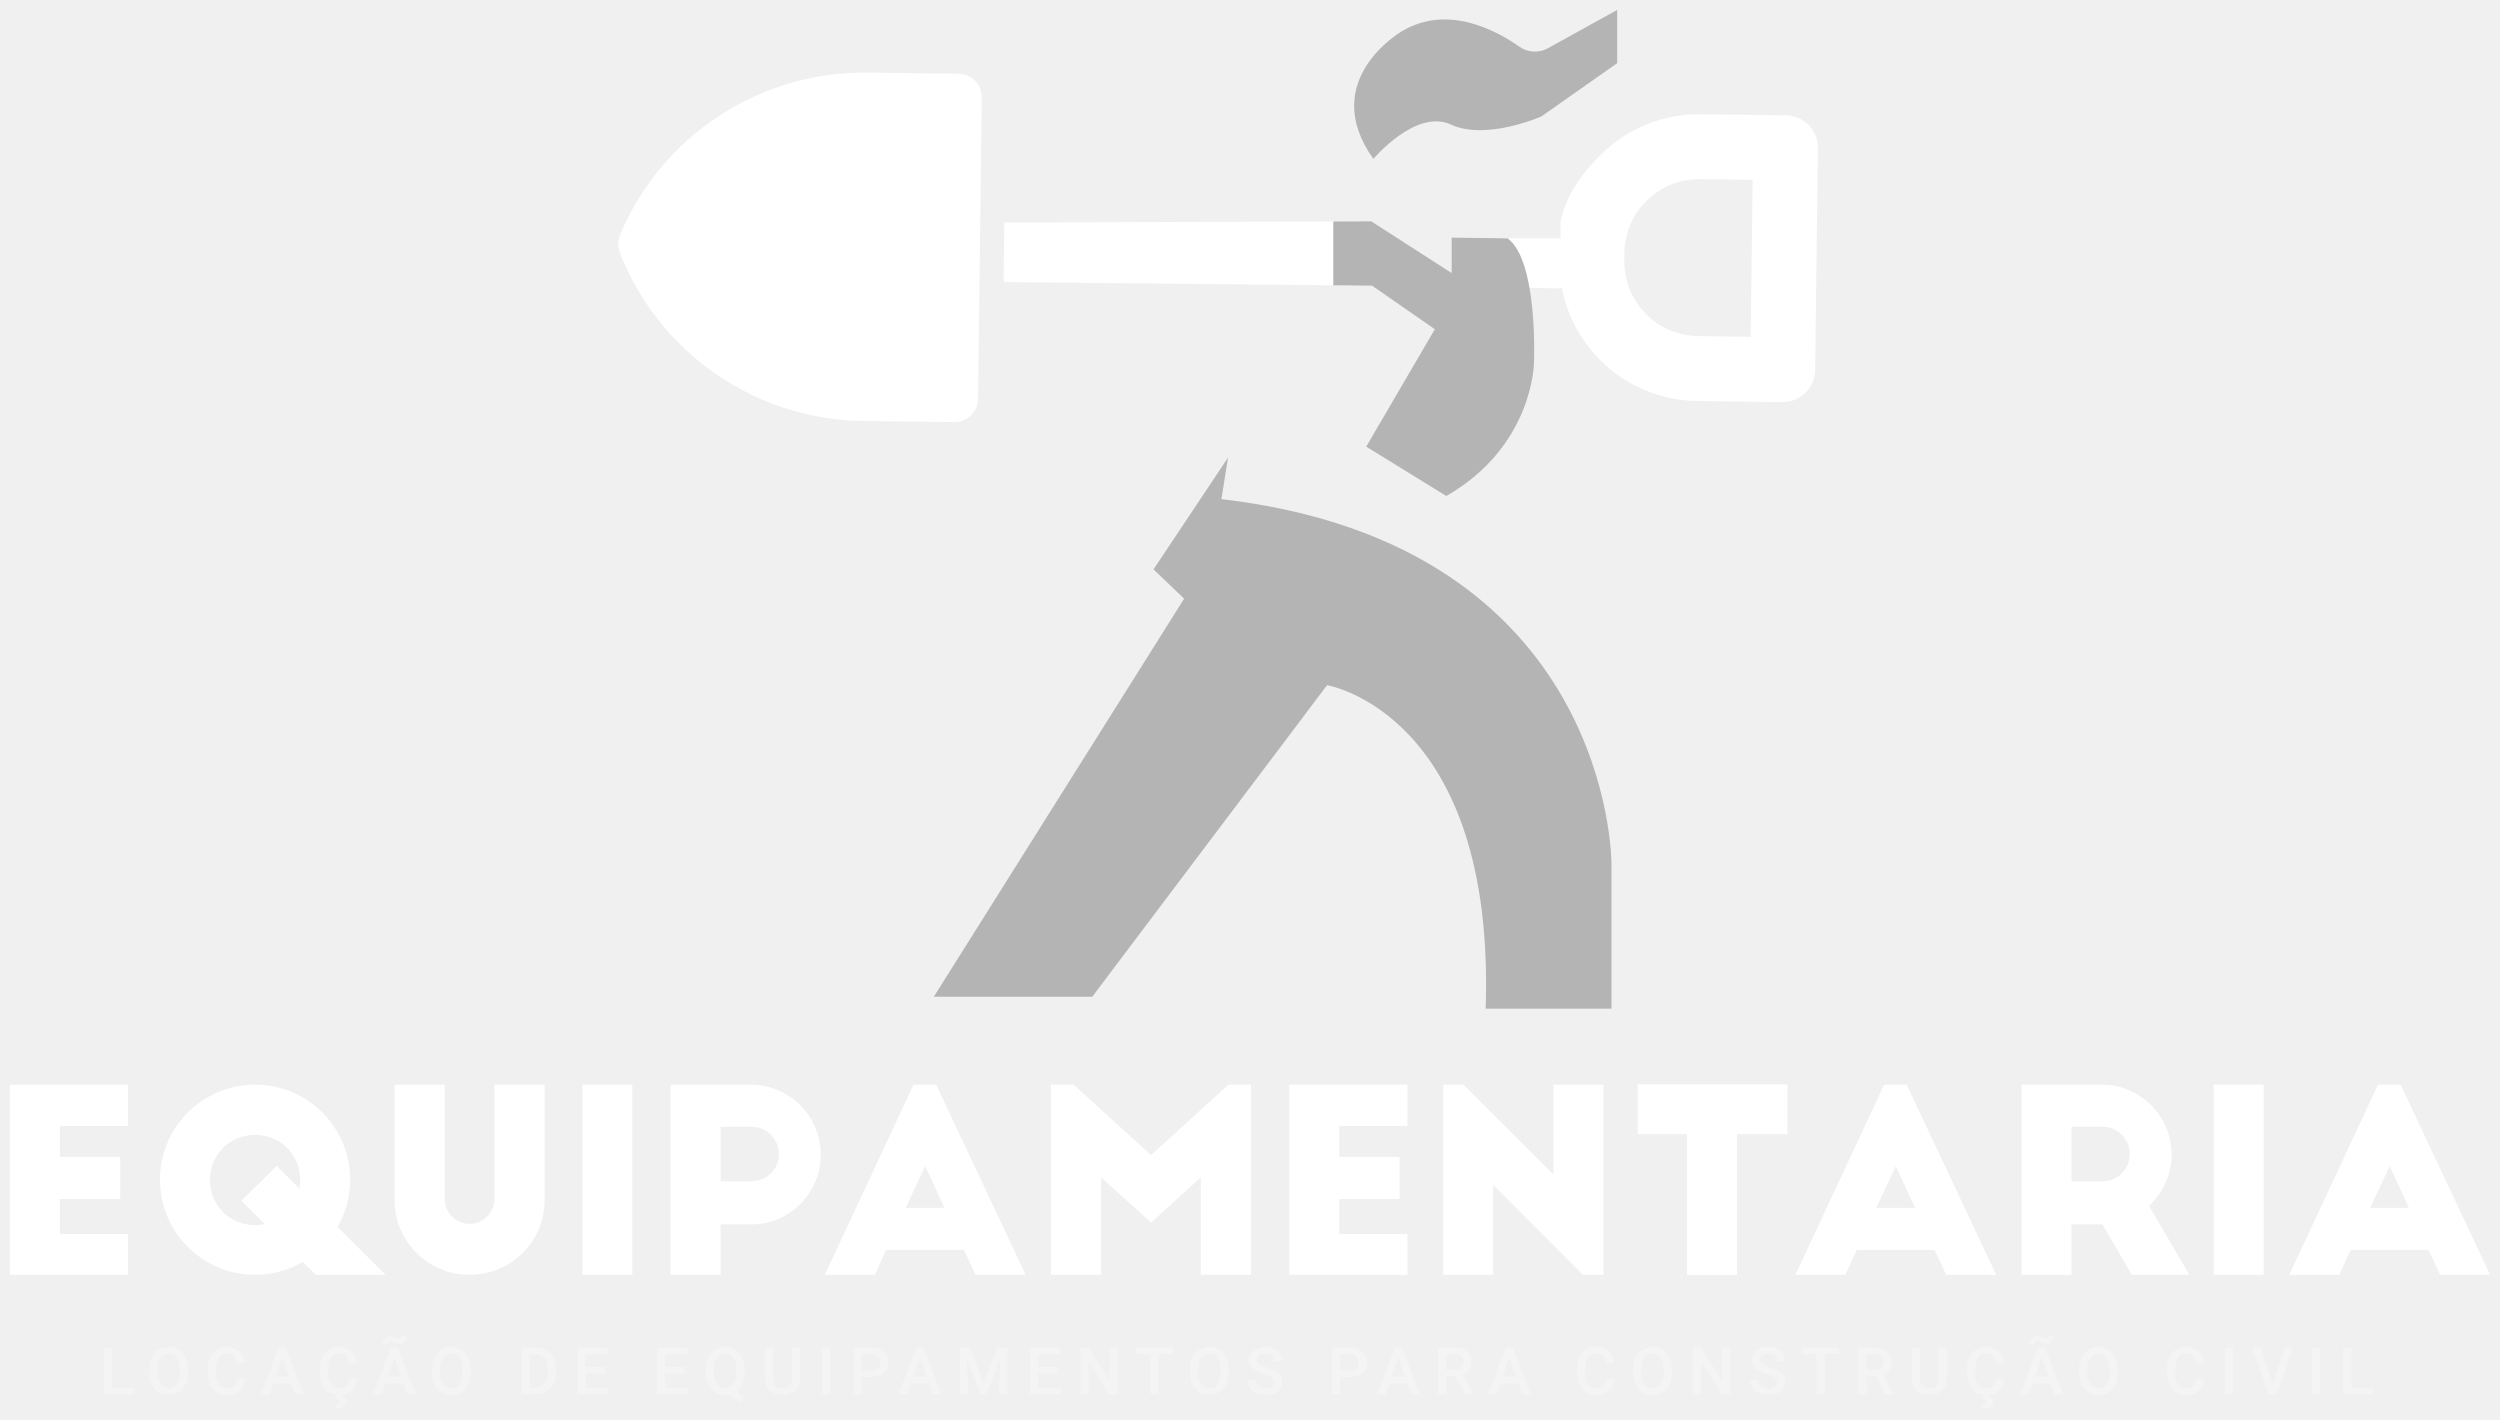
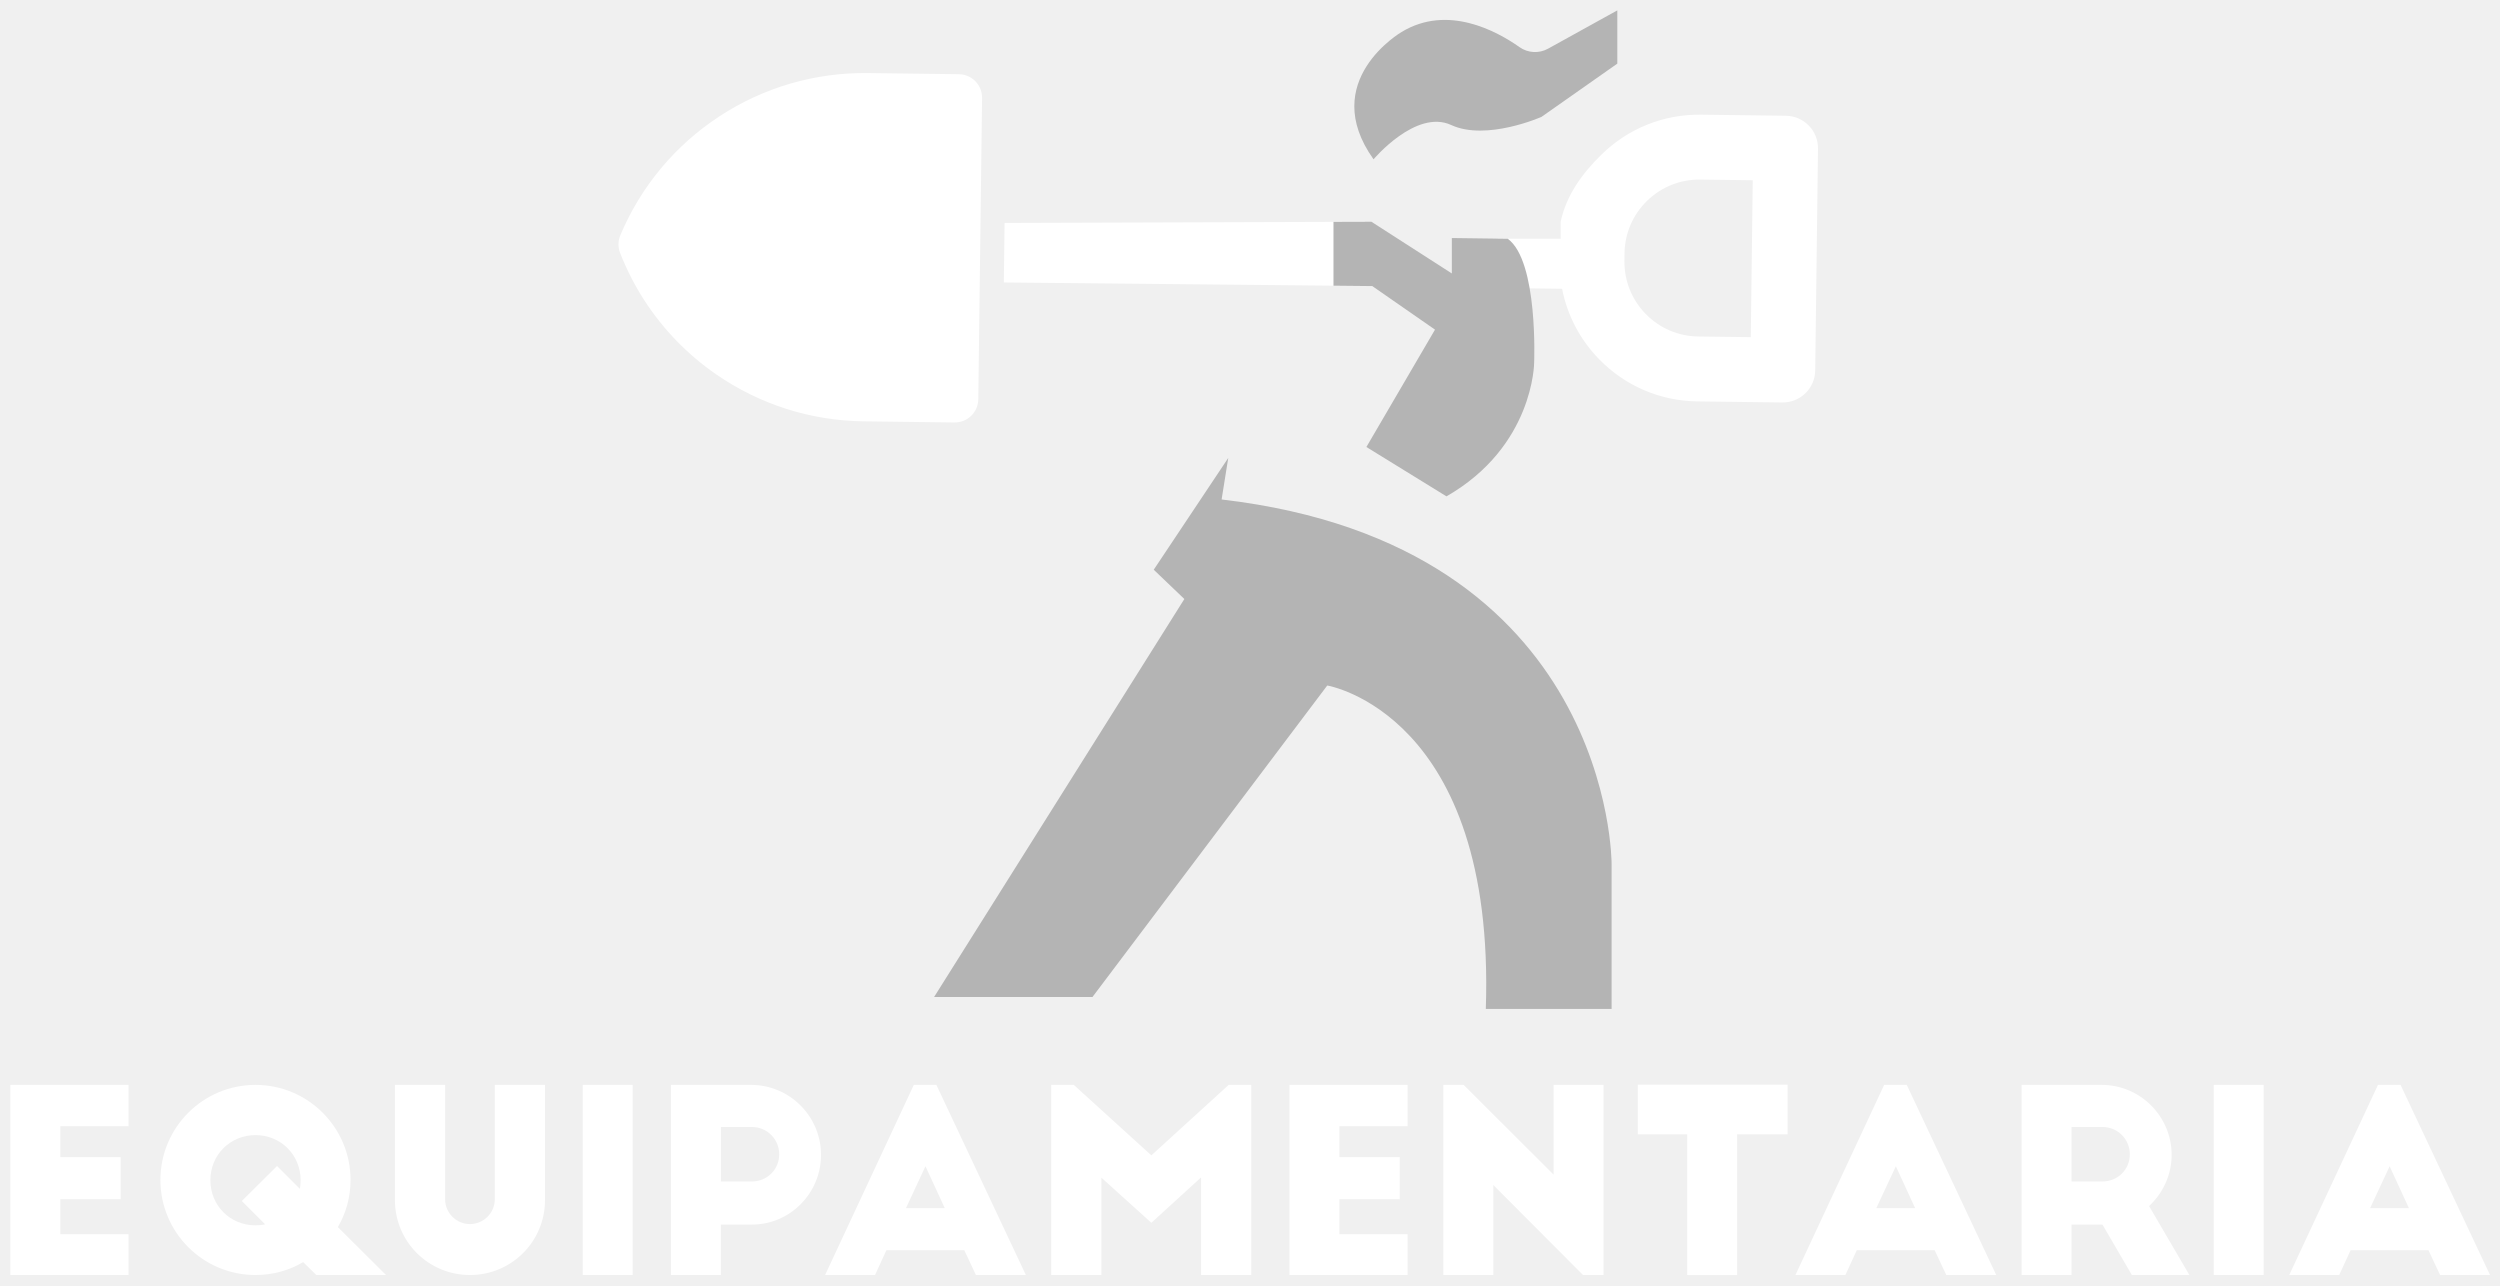
- <svg xmlns="http://www.w3.org/2000/svg" id="Camada_2" data-name="Camada 2" viewBox="-4.35 -4.35 1097.43 622.93" fill="#ffffff">
-   <defs>
-     <style>
-       .cls-1 {
-         fill: #f4f4f4;
-       }
- 
-       .cls-2 {
-         fill: #ffffff;
-       }
- 
-       .cls-3 {
-         fill: #b4b4b4;
-       }
-     </style>
-   </defs>
-   <g id="Camada_1-2" data-name="Camada 1">
-     <g>
-       <g>
-         <path class="cls-2" d="M0,471.78h51.87v18.14h-29.94v13.58h26.49v18.48h-26.49v15.36h29.94v17.92H0v-83.48Z" />
-         <path class="cls-2" d="M134.34,555.26l-5.79-5.68c-6.12,3.67-13.36,5.68-20.93,5.68-23.04,0-41.74-18.7-41.74-41.74s18.7-41.74,41.74-41.74,41.74,18.7,41.74,41.74c0,7.57-2,14.58-5.57,20.7l21.15,21.04h-30.61ZM107.63,533.44c1.45,0,2.89-.11,4.23-.44l-10.24-10.24,15.47-15.36,10.02,10.02c.22-1.22.33-2.45.33-3.78,0-11.13-8.68-19.81-19.81-19.81s-19.81,8.68-19.81,19.81,8.68,19.81,19.81,19.81Z" />
-         <path class="cls-2" d="M190.88,521.98c0,6.01,4.9,10.91,10.91,10.91s10.91-4.9,10.91-10.91v-50.2h22.04v50.53c0,18.37-14.8,32.95-32.95,32.95s-32.95-14.58-32.95-32.95v-50.53h22.04v50.2Z" />
-         <path class="cls-2" d="M251.31,471.78h21.93v83.48h-21.93v-83.48Z" />
-         <path class="cls-2" d="M290.04,471.78h35.17c16.92,0,30.72,13.8,30.72,30.72s-13.69,30.61-30.28,30.61h-13.69v22.15h-21.93v-83.48ZM311.97,514.19h13.58c6.68,0,12.02-5.23,12.02-11.91s-5.34-12.02-12.02-12.02h-13.58v23.93Z" />
-         <path class="cls-2" d="M357.71,555.26l38.96-83.48h9.91l39.29,83.48h-21.93l-5.12-10.91h-34.17l-5.01,10.91h-21.93ZM393.22,525.88h17.03l-8.46-18.37-8.57,18.37Z" />
-         <path class="cls-2" d="M500.96,502.72l33.95-30.94h9.91v83.48h-22.04v-42.85l-21.82,19.92-21.93-19.81v42.74h-22.04v-83.48h9.91l34.06,30.94Z" />
-         <path class="cls-2" d="M561.61,471.78h51.87v18.14h-29.94v13.58h26.49v18.48h-26.49v15.36h29.94v17.92h-51.87v-83.48Z" />
-         <path class="cls-2" d="M690.5,555.26l-39.4-39.51v39.51h-21.93v-83.48h8.9l39.51,39.4v-39.4h21.93v83.48h-9.02Z" />
-         <path class="cls-2" d="M714.53,471.67h65.78v21.82h-22.15v61.78h-21.93v-61.78h-21.7v-21.82Z" />
-         <path class="cls-2" d="M783.76,555.26l38.96-83.48h9.91l39.29,83.48h-21.93l-5.12-10.91h-34.17l-5.01,10.91h-21.93ZM819.27,525.88h17.03l-8.46-18.37-8.57,18.37Z" />
-         <path class="cls-2" d="M931.46,555.26l-12.91-22.15h-13.58v22.15h-21.93v-83.48h35.17c16.92,0,30.72,13.8,30.72,30.72,0,8.9-3.9,16.92-9.91,22.48l17.7,30.28h-25.27ZM904.97,514.19h13.58c6.68,0,12.02-5.23,12.02-11.91s-5.34-12.02-12.02-12.02h-13.58v23.93Z" />
-         <path class="cls-2" d="M967.4,471.78h21.93v83.48h-21.93v-83.48Z" />
-         <path class="cls-2" d="M1000.57,555.26l38.96-83.48h9.91l39.29,83.48h-21.93l-5.12-10.91h-34.17l-5.01,10.91h-21.93ZM1036.07,525.88h17.03l-8.46-18.37-8.57,18.37Z" />
+ <svg xmlns="http://www.w3.org/2000/svg" role="img" aria-label="Equipamentaria, locação de equipamentos para construção civil" viewBox="-4.55 -4.55 1097.65 564.35" fill="#ffffff">
+   <g data-layer="symbol">
+     <g data-piece="ferramenta">
+       <g data-part="symbol-main" fill="#ffffff">
+         <polygon points="594.75 92.82 436.52 93.34 436.19 119.47 608.13 121.16 594.75 92.82" />
+         <path d="M779.59,46.27l-37.3-.47c-16.38-.21-31.86,5.98-43.59,17.42-8.65,8.44-15.43,17.86-17.99,29.39h-.02v7.66h-28.33l.3,21.61,28.64.36c2.26,11.59,7.83,22.29,16.27,30.94,11.44,11.73,26.76,18.3,43.14,18.51l37.3.47c3.78.05,7.42-1.41,10.13-4.05,2.71-2.64,4.25-6.24,4.3-10.02l1.22-97.38c.1-7.87-6.2-14.33-14.07-14.43ZM764.13,143.48l-23.05-.29c-8.77-.11-16.97-3.63-23.09-9.91-6.12-6.28-9.43-14.57-9.32-23.34l.04-3.23c.11-8.77,3.63-16.97,9.91-23.09,6.28-6.12,14.57-9.43,23.34-9.32l23.05.29-.86,68.89Z" />
+         <path d="M424.98,170.75l1.66-132.28c.07-5.7-4.49-10.37-10.19-10.44l-39.95-.5c-23.23-.29-45.79,6.29-65.22,19.02-19.41,12.72-34.43,30.74-43.44,52.12-1.07,2.48-1.13,5.3-.13,7.84,5.71,14.59,14.2,27.72,24.98,38.78,5.21,5.34,10.95,10.2,17.17,14.5,19.11,13.22,41.49,20.36,64.72,20.65l39.95.5c5.7.07,10.37-4.49,10.45-10.19Z" />
      </g>
-       <g>
-         <path class="cls-1" d="M44.94,604.85h9.3v2.84h-12.86v-20.49h3.56v17.64Z" />
-         <path class="cls-1" d="M78.18,597.99c0,2.01-.35,3.77-1.04,5.28-.69,1.51-1.69,2.68-2.98,3.49-1.29.81-2.77,1.22-4.45,1.22s-3.14-.41-4.44-1.22c-1.3-.81-2.3-1.97-3.01-3.47-.71-1.5-1.07-3.23-1.08-5.19v-1.15c0-2,.35-3.76,1.06-5.29.71-1.53,1.71-2.7,3-3.51,1.29-.81,2.77-1.22,4.44-1.22s3.15.4,4.44,1.2,2.29,1.96,2.99,3.46c.7,1.51,1.06,3.26,1.07,5.26v1.14ZM74.62,596.92c0-2.27-.43-4.01-1.29-5.22-.86-1.21-2.08-1.82-3.65-1.82s-2.74.6-3.61,1.81c-.87,1.21-1.31,2.91-1.33,5.11v1.18c0,2.25.44,3.99,1.32,5.22.88,1.23,2.09,1.84,3.65,1.84s2.79-.6,3.64-1.8c.85-1.2,1.27-2.96,1.27-5.26v-1.07Z" />
-         <path class="cls-1" d="M103.12,601.03c-.21,2.19-1.01,3.89-2.42,5.12-1.41,1.22-3.28,1.84-5.61,1.84-1.63,0-3.07-.39-4.31-1.16-1.24-.77-2.2-1.87-2.88-3.3-.68-1.43-1.03-3.08-1.06-4.97v-1.91c0-1.93.34-3.63,1.03-5.11.68-1.47,1.67-2.61,2.95-3.41,1.28-.8,2.76-1.2,4.44-1.2,2.26,0,4.08.61,5.46,1.84,1.38,1.22,2.18,2.96,2.41,5.2h-3.55c-.17-1.47-.6-2.53-1.29-3.19-.69-.65-1.7-.98-3.03-.98-1.55,0-2.74.56-3.57,1.7-.83,1.13-1.25,2.79-1.27,4.98v1.82c0,2.22.4,3.91,1.19,5.07.79,1.17,1.95,1.75,3.48,1.75,1.4,0,2.45-.31,3.15-.94.7-.63,1.15-1.67,1.34-3.14h3.55Z" />
-         <path class="cls-1" d="M123.53,602.93h-7.94l-1.66,4.77h-3.7l7.74-20.49h3.19l7.75,20.49h-3.71l-1.67-4.77ZM116.6,600.06h5.94l-2.97-8.5-2.97,8.5Z" />
-         <path class="cls-1" d="M152.35,601.03c-.21,2.19-1.01,3.89-2.42,5.12-1.41,1.22-3.28,1.84-5.61,1.84-1.63,0-3.07-.39-4.31-1.16-1.24-.77-2.2-1.87-2.88-3.3-.68-1.43-1.03-3.08-1.06-4.97v-1.91c0-1.93.34-3.63,1.03-5.11.68-1.47,1.67-2.61,2.95-3.41,1.28-.8,2.76-1.2,4.44-1.2,2.26,0,4.08.61,5.46,1.84,1.38,1.22,2.18,2.96,2.41,5.2h-3.55c-.17-1.47-.6-2.53-1.29-3.19-.69-.65-1.7-.98-3.03-.98-1.55,0-2.74.56-3.57,1.7-.83,1.13-1.25,2.79-1.27,4.98v1.82c0,2.22.4,3.91,1.19,5.07.79,1.17,1.95,1.75,3.48,1.75,1.4,0,2.45-.31,3.15-.94.7-.63,1.15-1.67,1.34-3.14h3.55ZM145.54,607.73l-.15.76c1.41.25,2.11,1.06,2.11,2.43,0,.98-.4,1.75-1.21,2.31s-1.94.83-3.39.83l-.1-1.93c.62,0,1.1-.11,1.43-.33.33-.22.5-.53.5-.92,0-.42-.17-.71-.5-.88-.33-.16-.87-.27-1.63-.32l.45-1.96h2.49Z" />
-         <path class="cls-1" d="M172.76,602.93h-7.94l-1.66,4.77h-3.7l7.74-20.49h3.19l7.75,20.49h-3.71l-1.67-4.77ZM174.01,582.03c0,1.03-.3,1.89-.89,2.57-.6.69-1.34,1.03-2.24,1.03-.37,0-.68-.04-.95-.12-.27-.08-.65-.26-1.14-.54s-.84-.45-1.04-.51c-.2-.06-.42-.08-.67-.08-.36,0-.66.13-.91.4s-.37.62-.37,1.05l-2.1-.11c0-1.03.3-1.9.89-2.6.6-.7,1.34-1.05,2.23-1.05.53,0,1.18.21,1.93.63.75.42,1.38.63,1.86.63.36,0,.66-.13.91-.4.25-.27.38-.62.38-1.06l2.1.17ZM165.82,600.06h5.94l-2.97-8.5-2.97,8.5Z" />
-         <path class="cls-1" d="M202.28,597.99c0,2.01-.35,3.77-1.04,5.28-.69,1.51-1.69,2.68-2.98,3.49-1.29.81-2.77,1.22-4.45,1.22s-3.14-.41-4.44-1.22c-1.3-.81-2.3-1.97-3.01-3.47-.71-1.5-1.07-3.23-1.08-5.19v-1.15c0-2,.35-3.76,1.06-5.29.71-1.53,1.71-2.7,3-3.51,1.29-.81,2.77-1.22,4.44-1.22s3.15.4,4.44,1.2c1.29.8,2.29,1.96,2.99,3.46.7,1.51,1.06,3.26,1.07,5.26v1.14ZM198.72,596.92c0-2.27-.43-4.01-1.29-5.22-.86-1.21-2.08-1.82-3.65-1.82s-2.74.6-3.61,1.81-1.31,2.91-1.33,5.11v1.18c0,2.25.44,3.99,1.32,5.22.88,1.23,2.09,1.84,3.65,1.84s2.79-.6,3.64-1.8c.85-1.2,1.27-2.96,1.27-5.26v-1.07Z" />
-         <path class="cls-1" d="M224.53,607.7v-20.49h6.05c1.81,0,3.42.4,4.82,1.21,1.4.81,2.49,1.95,3.26,3.43.77,1.48,1.15,3.18,1.15,5.09v1.03c0,1.94-.39,3.65-1.16,5.12-.77,1.47-1.88,2.61-3.31,3.4-1.43.8-3.07,1.2-4.92,1.2h-5.9ZM228.09,590.08v14.77h2.32c1.87,0,3.3-.58,4.3-1.75,1-1.17,1.51-2.84,1.53-5.03v-1.14c0-2.22-.48-3.92-1.45-5.09-.97-1.17-2.37-1.76-4.21-1.76h-2.49Z" />
-         <path class="cls-1" d="M261.09,598.55h-8.41v6.3h9.84v2.84h-13.39v-20.49h13.3v2.87h-9.74v5.66h8.41v2.81Z" />
-         <path class="cls-1" d="M296.09,598.55h-8.41v6.3h9.84v2.84h-13.39v-20.49h13.3v2.87h-9.74v5.66h8.41v2.81Z" />
-         <path class="cls-1" d="M322.45,597.99c0,1.94-.31,3.62-.92,5.04-.61,1.42-1.47,2.55-2.58,3.38l3.52,2.74-2.31,2.08-4.36-3.45c-.57.12-1.19.18-1.84.18-1.65,0-3.13-.41-4.42-1.22-1.3-.81-2.3-1.97-3.01-3.47-.71-1.5-1.07-3.23-1.08-5.19v-1.15c0-2,.35-3.76,1.06-5.29.71-1.53,1.71-2.7,3-3.51,1.29-.81,2.76-1.22,4.42-1.22s3.18.4,4.47,1.2c1.29.8,2.29,1.96,2.99,3.46.7,1.51,1.06,3.26,1.07,5.26v1.14ZM318.88,596.92c0-2.31-.43-4.06-1.29-5.25-.86-1.19-2.08-1.79-3.66-1.79s-2.73.6-3.6,1.81c-.87,1.21-1.31,2.9-1.33,5.1v1.2c0,2.21.43,3.94,1.3,5.19.87,1.25,2.08,1.87,3.65,1.87s2.8-.6,3.65-1.8c.85-1.2,1.27-2.96,1.27-5.26v-1.07Z" />
-         <path class="cls-1" d="M346.82,587.21v13.69c0,2.18-.7,3.9-2.09,5.17-1.39,1.27-3.25,1.91-5.56,1.91s-4.21-.63-5.59-1.88c-1.38-1.25-2.07-2.99-2.07-5.21v-13.68h3.55v13.7c0,1.37.35,2.41,1.04,3.14.69.72,1.72,1.08,3.07,1.08,2.74,0,4.11-1.44,4.11-4.33v-13.59h3.55Z" />
-         <path class="cls-1" d="M360.14,607.7h-3.55v-20.49h3.55v20.49Z" />
-         <path class="cls-1" d="M373.83,600.1v7.6h-3.56v-20.49h7.84c2.29,0,4.11.6,5.45,1.79,1.35,1.19,2.02,2.77,2.02,4.73s-.66,3.57-1.98,4.69c-1.32,1.12-3.16,1.68-5.54,1.68h-4.24ZM373.83,597.23h4.28c1.27,0,2.23-.3,2.9-.89s1-1.46,1-2.58-.34-1.99-1.01-2.65-1.6-1-2.79-1.02h-4.38v7.15Z" />
-         <path class="cls-1" d="M403.42,602.93h-7.94l-1.66,4.77h-3.7l7.74-20.49h3.19l7.75,20.49h-3.71l-1.67-4.77ZM396.48,600.06h5.94l-2.97-8.5-2.97,8.5Z" />
-         <path class="cls-1" d="M421.51,587.21l5.91,15.7,5.9-15.7h4.6v20.49h-3.55v-6.75l.35-9.03-6.05,15.79h-2.55l-6.04-15.77.35,9.02v6.75h-3.55v-20.49h4.61Z" />
-         <path class="cls-1" d="M459.86,598.55h-8.41v6.3h9.84v2.84h-13.39v-20.49h13.3v2.87h-9.74v5.66h8.41v2.81Z" />
-         <path class="cls-1" d="M486.19,607.7h-3.56l-9.13-14.54v14.54h-3.56v-20.49h3.56l9.16,14.59v-14.59h3.53v20.49Z" />
-         <path class="cls-1" d="M510.56,590.08h-6.39v17.62h-3.53v-17.62h-6.33v-2.87h16.25v2.87Z" />
-         <path class="cls-1" d="M534.96,597.99c0,2.01-.35,3.77-1.04,5.28-.69,1.51-1.69,2.68-2.98,3.49s-2.77,1.22-4.45,1.22-3.14-.41-4.44-1.22-2.3-1.97-3.01-3.47c-.71-1.5-1.07-3.23-1.08-5.19v-1.15c0-2,.35-3.76,1.06-5.29.71-1.53,1.71-2.7,3-3.51s2.77-1.22,4.44-1.22,3.15.4,4.44,1.2c1.29.8,2.29,1.96,2.99,3.46.7,1.51,1.06,3.26,1.07,5.26v1.14ZM531.4,596.92c0-2.27-.43-4.01-1.29-5.22-.86-1.21-2.07-1.82-3.65-1.82s-2.74.6-3.61,1.81-1.31,2.91-1.33,5.11v1.18c0,2.25.44,3.99,1.32,5.22.88,1.23,2.09,1.84,3.65,1.84s2.79-.6,3.64-1.8c.85-1.2,1.27-2.96,1.27-5.26v-1.07Z" />
-         <path class="cls-1" d="M554.98,602.42c0-.9-.32-1.6-.95-2.08-.63-.49-1.78-.98-3.43-1.48-1.65-.5-2.96-1.05-3.94-1.66-1.87-1.17-2.8-2.7-2.8-4.59,0-1.65.67-3.01,2.02-4.08,1.34-1.07,3.09-1.6,5.24-1.6,1.43,0,2.7.26,3.81.79,1.12.53,1.99,1.27,2.63,2.25.64.97.96,2.05.96,3.23h-3.55c0-1.07-.34-1.91-1.01-2.51-.67-.61-1.63-.91-2.88-.91-1.16,0-2.07.25-2.71.74-.64.5-.96,1.19-.96,2.08,0,.75.35,1.38,1.04,1.88.69.5,1.84.99,3.43,1.46,1.59.47,2.88,1.01,3.84,1.62.97.61,1.67,1.3,2.12,2.08.45.78.68,1.7.68,2.75,0,1.71-.65,3.07-1.96,4.07-1.31,1.01-3.08,1.51-5.32,1.51-1.48,0-2.85-.27-4.09-.82-1.24-.55-2.21-1.31-2.9-2.27-.69-.97-1.04-2.09-1.04-3.38h3.56c0,1.16.38,2.06,1.15,2.7.77.64,1.87.96,3.31.96,1.24,0,2.17-.25,2.79-.75.62-.5.94-1.17.94-1.99Z" />
-         <path class="cls-1" d="M583.92,600.1v7.6h-3.56v-20.49h7.84c2.29,0,4.11.6,5.45,1.79,1.35,1.19,2.02,2.77,2.02,4.73s-.66,3.57-1.98,4.69c-1.32,1.12-3.16,1.68-5.54,1.68h-4.24ZM583.92,597.23h4.28c1.27,0,2.23-.3,2.9-.89.67-.6,1-1.46,1-2.58s-.34-1.99-1.01-2.65c-.68-.66-1.6-1-2.79-1.02h-4.38v7.15Z" />
-         <path class="cls-1" d="M613.51,602.93h-7.94l-1.66,4.77h-3.7l7.74-20.49h3.19l7.75,20.49h-3.71l-1.67-4.77ZM606.57,600.06h5.94l-2.97-8.5-2.97,8.5Z" />
-         <path class="cls-1" d="M634.51,599.82h-3.97v7.88h-3.56v-20.49h7.2c2.37,0,4.19.53,5.47,1.59,1.28,1.06,1.93,2.6,1.93,4.6,0,1.37-.33,2.52-.99,3.44-.66.93-1.58,1.64-2.77,2.13l4.6,8.53v.18h-3.81l-4.11-7.88ZM630.54,596.95h3.66c1.2,0,2.14-.3,2.81-.91.67-.61,1.01-1.43,1.01-2.48s-.31-1.95-.94-2.55c-.62-.6-1.56-.91-2.79-.93h-3.76v6.87Z" />
-         <path class="cls-1" d="M662.2,602.93h-7.94l-1.66,4.77h-3.7l7.74-20.49h3.19l7.75,20.49h-3.71l-1.67-4.77ZM655.26,600.06h5.94l-2.97-8.5-2.97,8.5Z" />
-         <path class="cls-1" d="M704.24,601.03c-.21,2.19-1.01,3.89-2.42,5.12-1.41,1.22-3.28,1.84-5.61,1.84-1.63,0-3.07-.39-4.31-1.16-1.24-.77-2.2-1.87-2.88-3.3-.67-1.43-1.03-3.08-1.05-4.97v-1.91c0-1.93.34-3.63,1.03-5.11.68-1.47,1.67-2.61,2.95-3.41,1.28-.8,2.76-1.2,4.44-1.2,2.26,0,4.08.61,5.46,1.84,1.38,1.22,2.18,2.96,2.41,5.2h-3.55c-.17-1.47-.6-2.53-1.29-3.19-.69-.65-1.7-.98-3.03-.98-1.55,0-2.74.56-3.57,1.7-.83,1.13-1.25,2.79-1.27,4.98v1.82c0,2.22.4,3.91,1.19,5.07.79,1.17,1.95,1.75,3.48,1.75,1.4,0,2.45-.31,3.15-.94.7-.63,1.15-1.67,1.34-3.14h3.55Z" />
-         <path class="cls-1" d="M729.53,597.99c0,2.01-.35,3.77-1.04,5.28-.69,1.51-1.69,2.68-2.98,3.49-1.29.81-2.77,1.22-4.45,1.22s-3.14-.41-4.44-1.22c-1.3-.81-2.3-1.97-3.01-3.47-.71-1.5-1.07-3.23-1.08-5.19v-1.15c0-2,.35-3.76,1.06-5.29.71-1.53,1.71-2.7,3-3.51,1.29-.81,2.77-1.22,4.44-1.22s3.15.4,4.44,1.2c1.29.8,2.29,1.96,2.99,3.46.7,1.51,1.06,3.26,1.07,5.26v1.14ZM725.97,596.92c0-2.27-.43-4.01-1.29-5.22-.86-1.21-2.07-1.82-3.65-1.82s-2.74.6-3.61,1.81c-.87,1.21-1.31,2.91-1.33,5.11v1.18c0,2.25.44,3.99,1.32,5.22.88,1.23,2.09,1.84,3.65,1.84s2.79-.6,3.64-1.8c.85-1.2,1.27-2.96,1.27-5.26v-1.07Z" />
-         <path class="cls-1" d="M755.09,607.7h-3.56l-9.13-14.54v14.54h-3.56v-20.49h3.56l9.16,14.59v-14.59h3.53v20.49Z" />
-         <path class="cls-1" d="M775.77,602.42c0-.9-.32-1.6-.95-2.08-.63-.49-1.78-.98-3.43-1.48-1.65-.5-2.96-1.05-3.94-1.66-1.87-1.17-2.8-2.7-2.8-4.59,0-1.65.67-3.01,2.02-4.08,1.34-1.07,3.09-1.6,5.24-1.6,1.43,0,2.7.26,3.81.79,1.12.53,1.99,1.27,2.63,2.25.64.97.96,2.05.96,3.23h-3.55c0-1.07-.34-1.91-1.01-2.51-.67-.61-1.63-.91-2.88-.91-1.16,0-2.07.25-2.71.74-.64.5-.96,1.19-.96,2.08,0,.75.35,1.38,1.04,1.88.69.5,1.84.99,3.43,1.46,1.59.47,2.88,1.01,3.84,1.62.97.61,1.67,1.3,2.12,2.08.45.78.68,1.7.68,2.75,0,1.71-.65,3.07-1.96,4.07-1.31,1.01-3.08,1.51-5.32,1.51-1.48,0-2.85-.27-4.09-.82-1.24-.55-2.21-1.31-2.9-2.27-.69-.97-1.04-2.09-1.04-3.38h3.56c0,1.16.38,2.06,1.15,2.7.77.64,1.87.96,3.31.96,1.24,0,2.17-.25,2.79-.75.62-.5.94-1.17.94-1.99Z" />
-         <path class="cls-1" d="M803.02,590.08h-6.39v17.62h-3.53v-17.62h-6.33v-2.87h16.25v2.87Z" />
-         <path class="cls-1" d="M819,599.82h-3.97v7.88h-3.56v-20.49h7.2c2.37,0,4.19.53,5.47,1.59,1.28,1.06,1.93,2.6,1.93,4.6,0,1.37-.33,2.52-.99,3.44-.66.93-1.58,1.64-2.77,2.13l4.6,8.53v.18h-3.81l-4.11-7.88ZM815.03,596.95h3.66c1.2,0,2.14-.3,2.81-.91.67-.61,1.01-1.43,1.01-2.48s-.31-1.95-.94-2.55c-.62-.6-1.56-.91-2.79-.93h-3.76v6.87Z" />
-         <path class="cls-1" d="M850.2,587.21v13.69c0,2.18-.7,3.9-2.09,5.17-1.39,1.27-3.25,1.91-5.57,1.91s-4.21-.63-5.59-1.88c-1.38-1.25-2.07-2.99-2.07-5.21v-13.68h3.55v13.7c0,1.37.35,2.41,1.04,3.14.69.72,1.72,1.08,3.07,1.08,2.74,0,4.11-1.44,4.11-4.33v-13.59h3.55Z" />
-         <path class="cls-1" d="M875.39,601.03c-.21,2.19-1.01,3.89-2.42,5.12-1.41,1.22-3.28,1.84-5.61,1.84-1.63,0-3.07-.39-4.31-1.16-1.24-.77-2.2-1.87-2.88-3.3-.67-1.43-1.03-3.08-1.05-4.97v-1.91c0-1.93.34-3.63,1.03-5.11.68-1.47,1.67-2.61,2.95-3.41,1.28-.8,2.76-1.2,4.44-1.2,2.26,0,4.08.61,5.46,1.84,1.38,1.22,2.18,2.96,2.41,5.2h-3.55c-.17-1.47-.6-2.53-1.29-3.19-.69-.65-1.7-.98-3.03-.98-1.55,0-2.74.56-3.57,1.7-.83,1.13-1.25,2.79-1.27,4.98v1.82c0,2.22.4,3.91,1.19,5.07.79,1.17,1.95,1.75,3.48,1.75,1.4,0,2.45-.31,3.15-.94.7-.63,1.15-1.67,1.34-3.14h3.55ZM868.59,607.73l-.16.76c1.41.25,2.11,1.06,2.11,2.43,0,.98-.4,1.75-1.21,2.31-.81.55-1.94.83-3.39.83l-.1-1.93c.62,0,1.1-.11,1.43-.33.33-.22.5-.53.5-.92,0-.42-.17-.71-.5-.88-.33-.16-.87-.27-1.62-.32l.45-1.96h2.49Z" />
-         <path class="cls-1" d="M895.81,602.93h-7.94l-1.66,4.77h-3.7l7.74-20.49h3.19l7.75,20.49h-3.71l-1.67-4.77ZM897.06,582.03c0,1.03-.3,1.89-.89,2.57-.59.69-1.34,1.03-2.24,1.03-.37,0-.68-.04-.95-.12-.27-.08-.65-.26-1.14-.54-.49-.28-.84-.45-1.04-.51s-.42-.08-.67-.08c-.36,0-.66.13-.91.4s-.37.62-.37,1.05l-2.1-.11c0-1.03.3-1.9.89-2.6.6-.7,1.34-1.05,2.23-1.05.54,0,1.18.21,1.94.63.75.42,1.38.63,1.86.63.36,0,.66-.13.91-.4.25-.27.38-.62.38-1.06l2.1.17ZM888.87,600.06h5.94l-2.97-8.5-2.97,8.5Z" />
-         <path class="cls-1" d="M925.33,597.99c0,2.01-.35,3.77-1.04,5.28-.69,1.51-1.69,2.68-2.98,3.49s-2.77,1.22-4.45,1.22-3.14-.41-4.44-1.22-2.3-1.97-3.01-3.47c-.71-1.5-1.07-3.23-1.08-5.19v-1.15c0-2,.35-3.76,1.06-5.29.71-1.53,1.71-2.7,3-3.51,1.29-.81,2.77-1.22,4.44-1.22s3.15.4,4.44,1.2c1.29.8,2.29,1.96,2.99,3.46.7,1.51,1.06,3.26,1.07,5.26v1.14ZM921.77,596.92c0-2.27-.43-4.01-1.29-5.22-.86-1.21-2.07-1.82-3.65-1.82s-2.74.6-3.61,1.81c-.87,1.21-1.31,2.91-1.33,5.11v1.18c0,2.25.44,3.99,1.32,5.22.88,1.23,2.09,1.84,3.65,1.84s2.79-.6,3.64-1.8c.85-1.2,1.27-2.96,1.27-5.26v-1.07Z" />
-         <path class="cls-1" d="M963.21,601.03c-.21,2.19-1.01,3.89-2.42,5.12-1.41,1.22-3.28,1.84-5.61,1.84-1.63,0-3.07-.39-4.31-1.16-1.24-.77-2.2-1.87-2.88-3.3-.67-1.43-1.03-3.08-1.05-4.97v-1.91c0-1.93.34-3.63,1.03-5.11.68-1.47,1.67-2.61,2.95-3.41,1.28-.8,2.76-1.2,4.44-1.2,2.26,0,4.08.61,5.46,1.84,1.38,1.22,2.18,2.96,2.41,5.2h-3.55c-.17-1.47-.6-2.53-1.29-3.19-.69-.65-1.7-.98-3.03-.98-1.55,0-2.74.56-3.57,1.7-.83,1.13-1.25,2.79-1.27,4.98v1.82c0,2.22.4,3.91,1.19,5.07.79,1.17,1.95,1.75,3.48,1.75,1.4,0,2.45-.31,3.15-.94.7-.63,1.15-1.67,1.34-3.14h3.55Z" />
-         <path class="cls-1" d="M975.91,607.7h-3.55v-20.49h3.55v20.49Z" />
-         <path class="cls-1" d="M993.27,603.24l5.21-16.03h3.91l-7.37,20.49h-3.45l-7.34-20.49h3.9l5.15,16.03Z" />
-         <path class="cls-1" d="M1014.21,607.7h-3.55v-20.49h3.55v20.49Z" />
-         <path class="cls-1" d="M1027.91,604.85h9.3v2.84h-12.86v-20.49h3.56v17.64Z" />
-       </g>
-       <g>
-         <g>
-           <polygon class="cls-2" points="594.75 92.82 436.52 93.34 436.19 119.47 608.13 121.16 594.75 92.82" />
-           <path class="cls-2" d="M779.59,46.27l-37.3-.47c-16.38-.21-31.86,5.98-43.59,17.42-8.65,8.44-15.43,17.86-17.99,29.39h-.02v7.66h-28.33l.3,21.61,28.64.36c2.26,11.59,7.83,22.29,16.27,30.94,11.44,11.73,26.76,18.3,43.14,18.51l37.3.47c3.78.05,7.42-1.41,10.13-4.05,2.71-2.64,4.25-6.24,4.3-10.02l1.22-97.38c.1-7.87-6.2-14.33-14.07-14.43ZM764.13,143.48l-23.05-.29c-8.77-.11-16.97-3.63-23.09-9.91-6.12-6.28-9.43-14.57-9.32-23.34l.04-3.23c.11-8.77,3.63-16.97,9.91-23.09,6.28-6.12,14.57-9.43,23.34-9.32l23.05.29-.86,68.89Z" />
-         </g>
-         <path class="cls-2" d="M424.98,170.75l1.66-132.28c.07-5.7-4.49-10.37-10.19-10.44l-39.95-.5c-23.23-.29-45.79,6.29-65.22,19.02-19.41,12.72-34.43,30.74-43.44,52.12-1.07,2.48-1.13,5.3-.13,7.84,5.71,14.59,14.2,27.72,24.98,38.78,5.21,5.34,10.95,10.2,17.17,14.5,19.11,13.22,41.49,20.36,64.72,20.65l39.95.5c5.7.07,10.37-4.49,10.45-10.19Z" />
-         <path class="cls-3" d="M598.52,65.4s18.63-22.2,34.09-15.06c15.46,7.14,39.64-3.57,39.64-3.57l33.3-23.39V0l-30.4,16.82c-3.97,2.2-8.84,1.94-12.55-.68-10.02-7.08-31.65-18.88-51.79-6.63,0,0-36.85,21.44-12.29,55.89Z" />
-         <path class="cls-3" d="M534.74,196.5l-32.73,49.09,13.44,12.86-109.87,174.73h69.54l103.07-136.75s73.99,12.27,69.62,142.01h55.23v-63.7s.58-139.98-171.23-159.99l2.92-18.25Z" />
-         <path class="cls-3" d="M657.42,100.28l-24.53-.32v15.55l-35.31-22.7-16.65.05v28.03l17.04.17,27.53,19.12-30.12,51.53,35.15,21.67c38.32-21.93,38.5-58.6,38.5-58.6,0,0,1.88-44.71-11.58-54.5Z" />
+     </g>
+     <g data-piece="trabalhador">
+       <g data-part="symbol-accent" fill="#b4b4b4">
+         <path d="M598.52,65.4s18.63-22.2,34.09-15.06c15.46,7.14,39.64-3.57,39.64-3.57l33.3-23.39V0l-30.4,16.82c-3.97,2.2-8.84,1.94-12.55-.68-10.02-7.08-31.65-18.88-51.79-6.63,0,0-36.85,21.44-12.29,55.89Z" />
+         <path d="M534.74,196.5l-32.73,49.09,13.44,12.86-109.87,174.73h69.54l103.07-136.75s73.99,12.27,69.62,142.01h55.23v-63.7s.58-139.98-171.23-159.99l2.92-18.25Z" />
+         <path d="M657.42,100.28l-24.53-.32v15.55l-35.31-22.7-16.65.05v28.03l17.04.17,27.53,19.12-30.12,51.53,35.15,21.67c38.32-21.93,38.5-58.6,38.5-58.6,0,0,1.88-44.71-11.58-54.5Z" />
      </g>
    </g>
  </g>
+   <g data-layer="wordmark">
+     <g data-part="wordmark" fill="#ffffff">
+       <path d="M0,471.78h51.87v18.14h-29.94v13.58h26.49v18.48h-26.49v15.36h29.94v17.92H0v-83.48Z" />
+       <path d="M134.34,555.26l-5.79-5.68c-6.12,3.67-13.36,5.68-20.93,5.68-23.04,0-41.74-18.7-41.74-41.74s18.7-41.74,41.74-41.74,41.74,18.7,41.74,41.74c0,7.57-2,14.58-5.57,20.7l21.15,21.04h-30.61ZM107.63,533.44c1.45,0,2.89-.11,4.23-.44l-10.24-10.24,15.47-15.36,10.02,10.02c.22-1.22.33-2.45.33-3.78,0-11.13-8.68-19.81-19.81-19.81s-19.81,8.68-19.81,19.81,8.68,19.81,19.81,19.81Z" />
+       <path d="M190.88,521.98c0,6.01,4.9,10.91,10.91,10.91s10.91-4.9,10.91-10.91v-50.2h22.04v50.53c0,18.37-14.8,32.95-32.95,32.95s-32.95-14.58-32.95-32.95v-50.53h22.04v50.2Z" />
+       <path d="M251.31,471.78h21.93v83.48h-21.93v-83.48Z" />
+       <path d="M290.04,471.78h35.17c16.92,0,30.72,13.8,30.72,30.72s-13.69,30.61-30.28,30.61h-13.69v22.15h-21.93v-83.48ZM311.97,514.19h13.58c6.68,0,12.02-5.23,12.02-11.91s-5.34-12.02-12.02-12.02h-13.58v23.93Z" />
+       <path d="M357.71,555.26l38.96-83.48h9.91l39.29,83.48h-21.93l-5.12-10.91h-34.17l-5.01,10.91h-21.93ZM393.22,525.88h17.03l-8.46-18.37-8.57,18.37Z" />
+       <path d="M500.96,502.72l33.95-30.94h9.91v83.48h-22.04v-42.85l-21.82,19.92-21.93-19.81v42.74h-22.04v-83.48h9.91l34.06,30.94Z" />
+       <path d="M561.61,471.78h51.87v18.14h-29.94v13.58h26.49v18.48h-26.49v15.36h29.94v17.92h-51.87v-83.48Z" />
+       <path d="M690.5,555.26l-39.4-39.51v39.51h-21.93v-83.48h8.9l39.51,39.4v-39.4h21.93v83.48h-9.02Z" />
+       <path d="M714.53,471.67h65.78v21.82h-22.15v61.78h-21.93v-61.78h-21.7v-21.82Z" />
+       <path d="M783.76,555.26l38.96-83.48h9.91l39.29,83.48h-21.93l-5.12-10.91h-34.17l-5.01,10.91h-21.93ZM819.27,525.88h17.03l-8.46-18.37-8.57,18.37Z" />
+       <path d="M931.46,555.26l-12.91-22.15h-13.58v22.15h-21.93v-83.48h35.17c16.92,0,30.72,13.8,30.72,30.72,0,8.9-3.9,16.92-9.91,22.48l17.7,30.28h-25.27ZM904.97,514.19h13.58c6.68,0,12.02-5.23,12.02-11.91s-5.34-12.02-12.02-12.02h-13.58v23.93Z" />
+       <path d="M967.4,471.78h21.93v83.48h-21.93v-83.48Z" />
+       <path d="M1000.57,555.26l38.96-83.48h9.91l39.29,83.48h-21.93l-5.12-10.91h-34.17l-5.01,10.91h-21.93ZM1036.07,525.88h17.03l-8.46-18.37-8.57,18.37Z" />
+     </g>
+   </g>
</svg>
